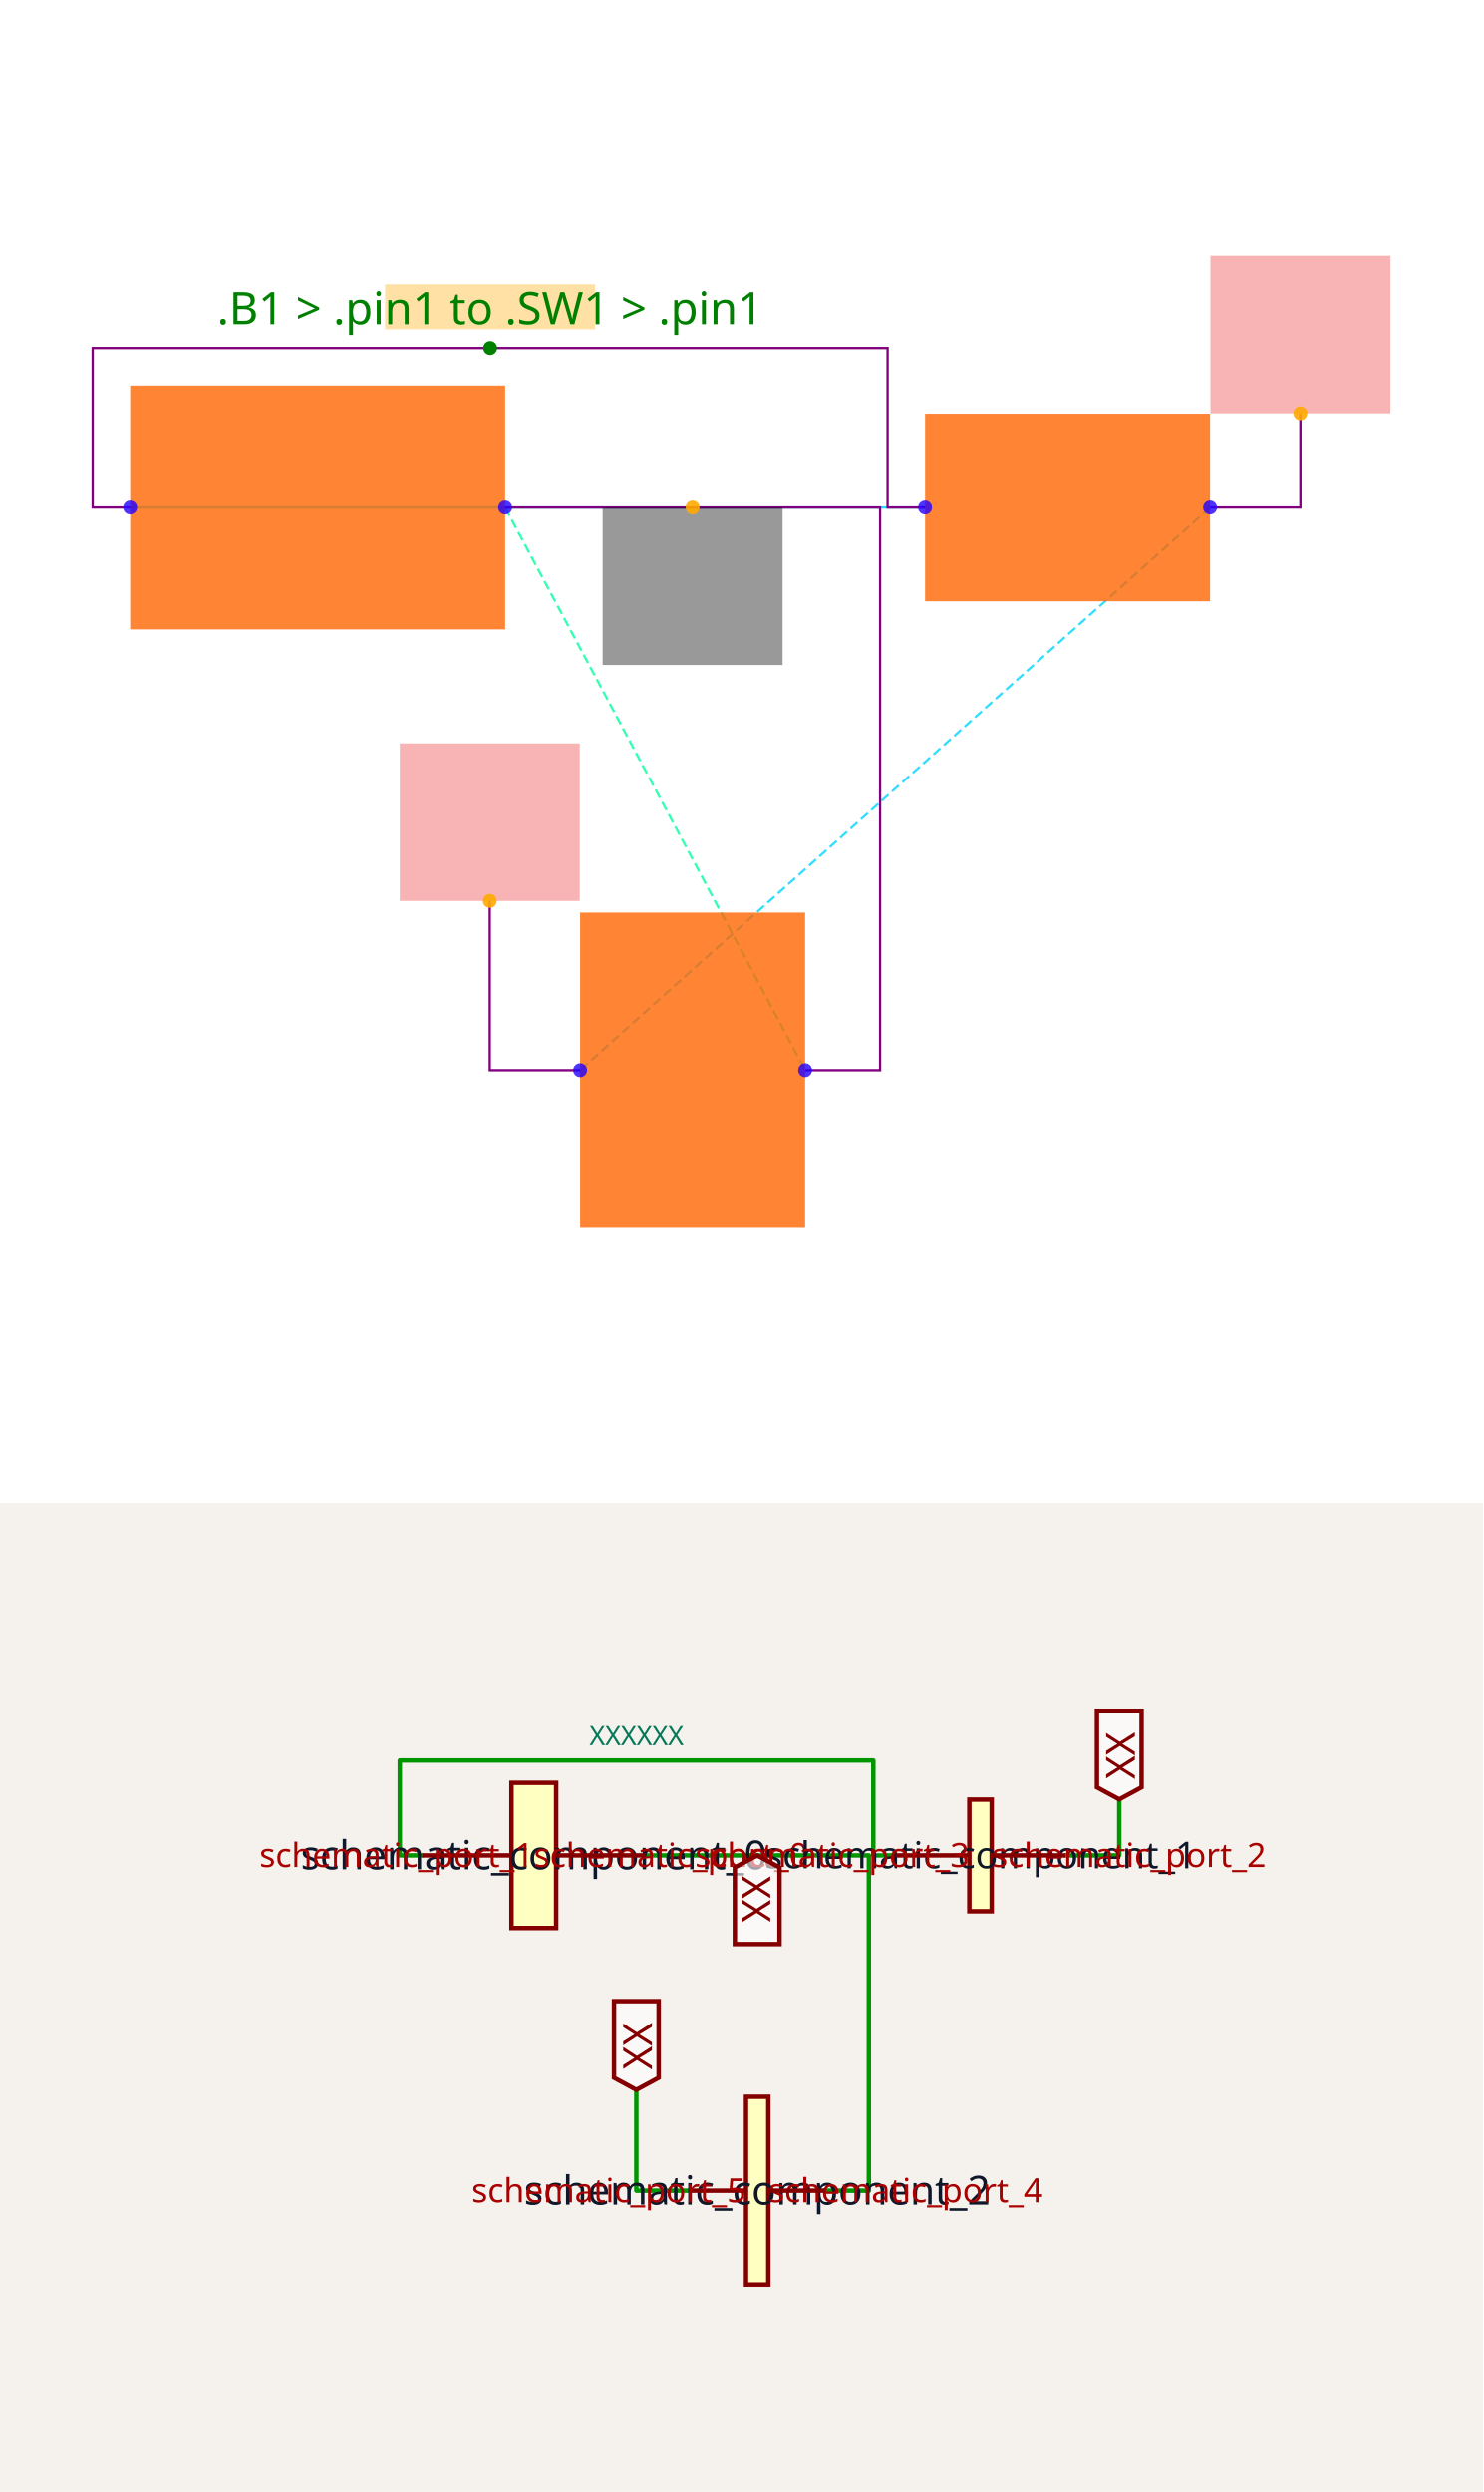
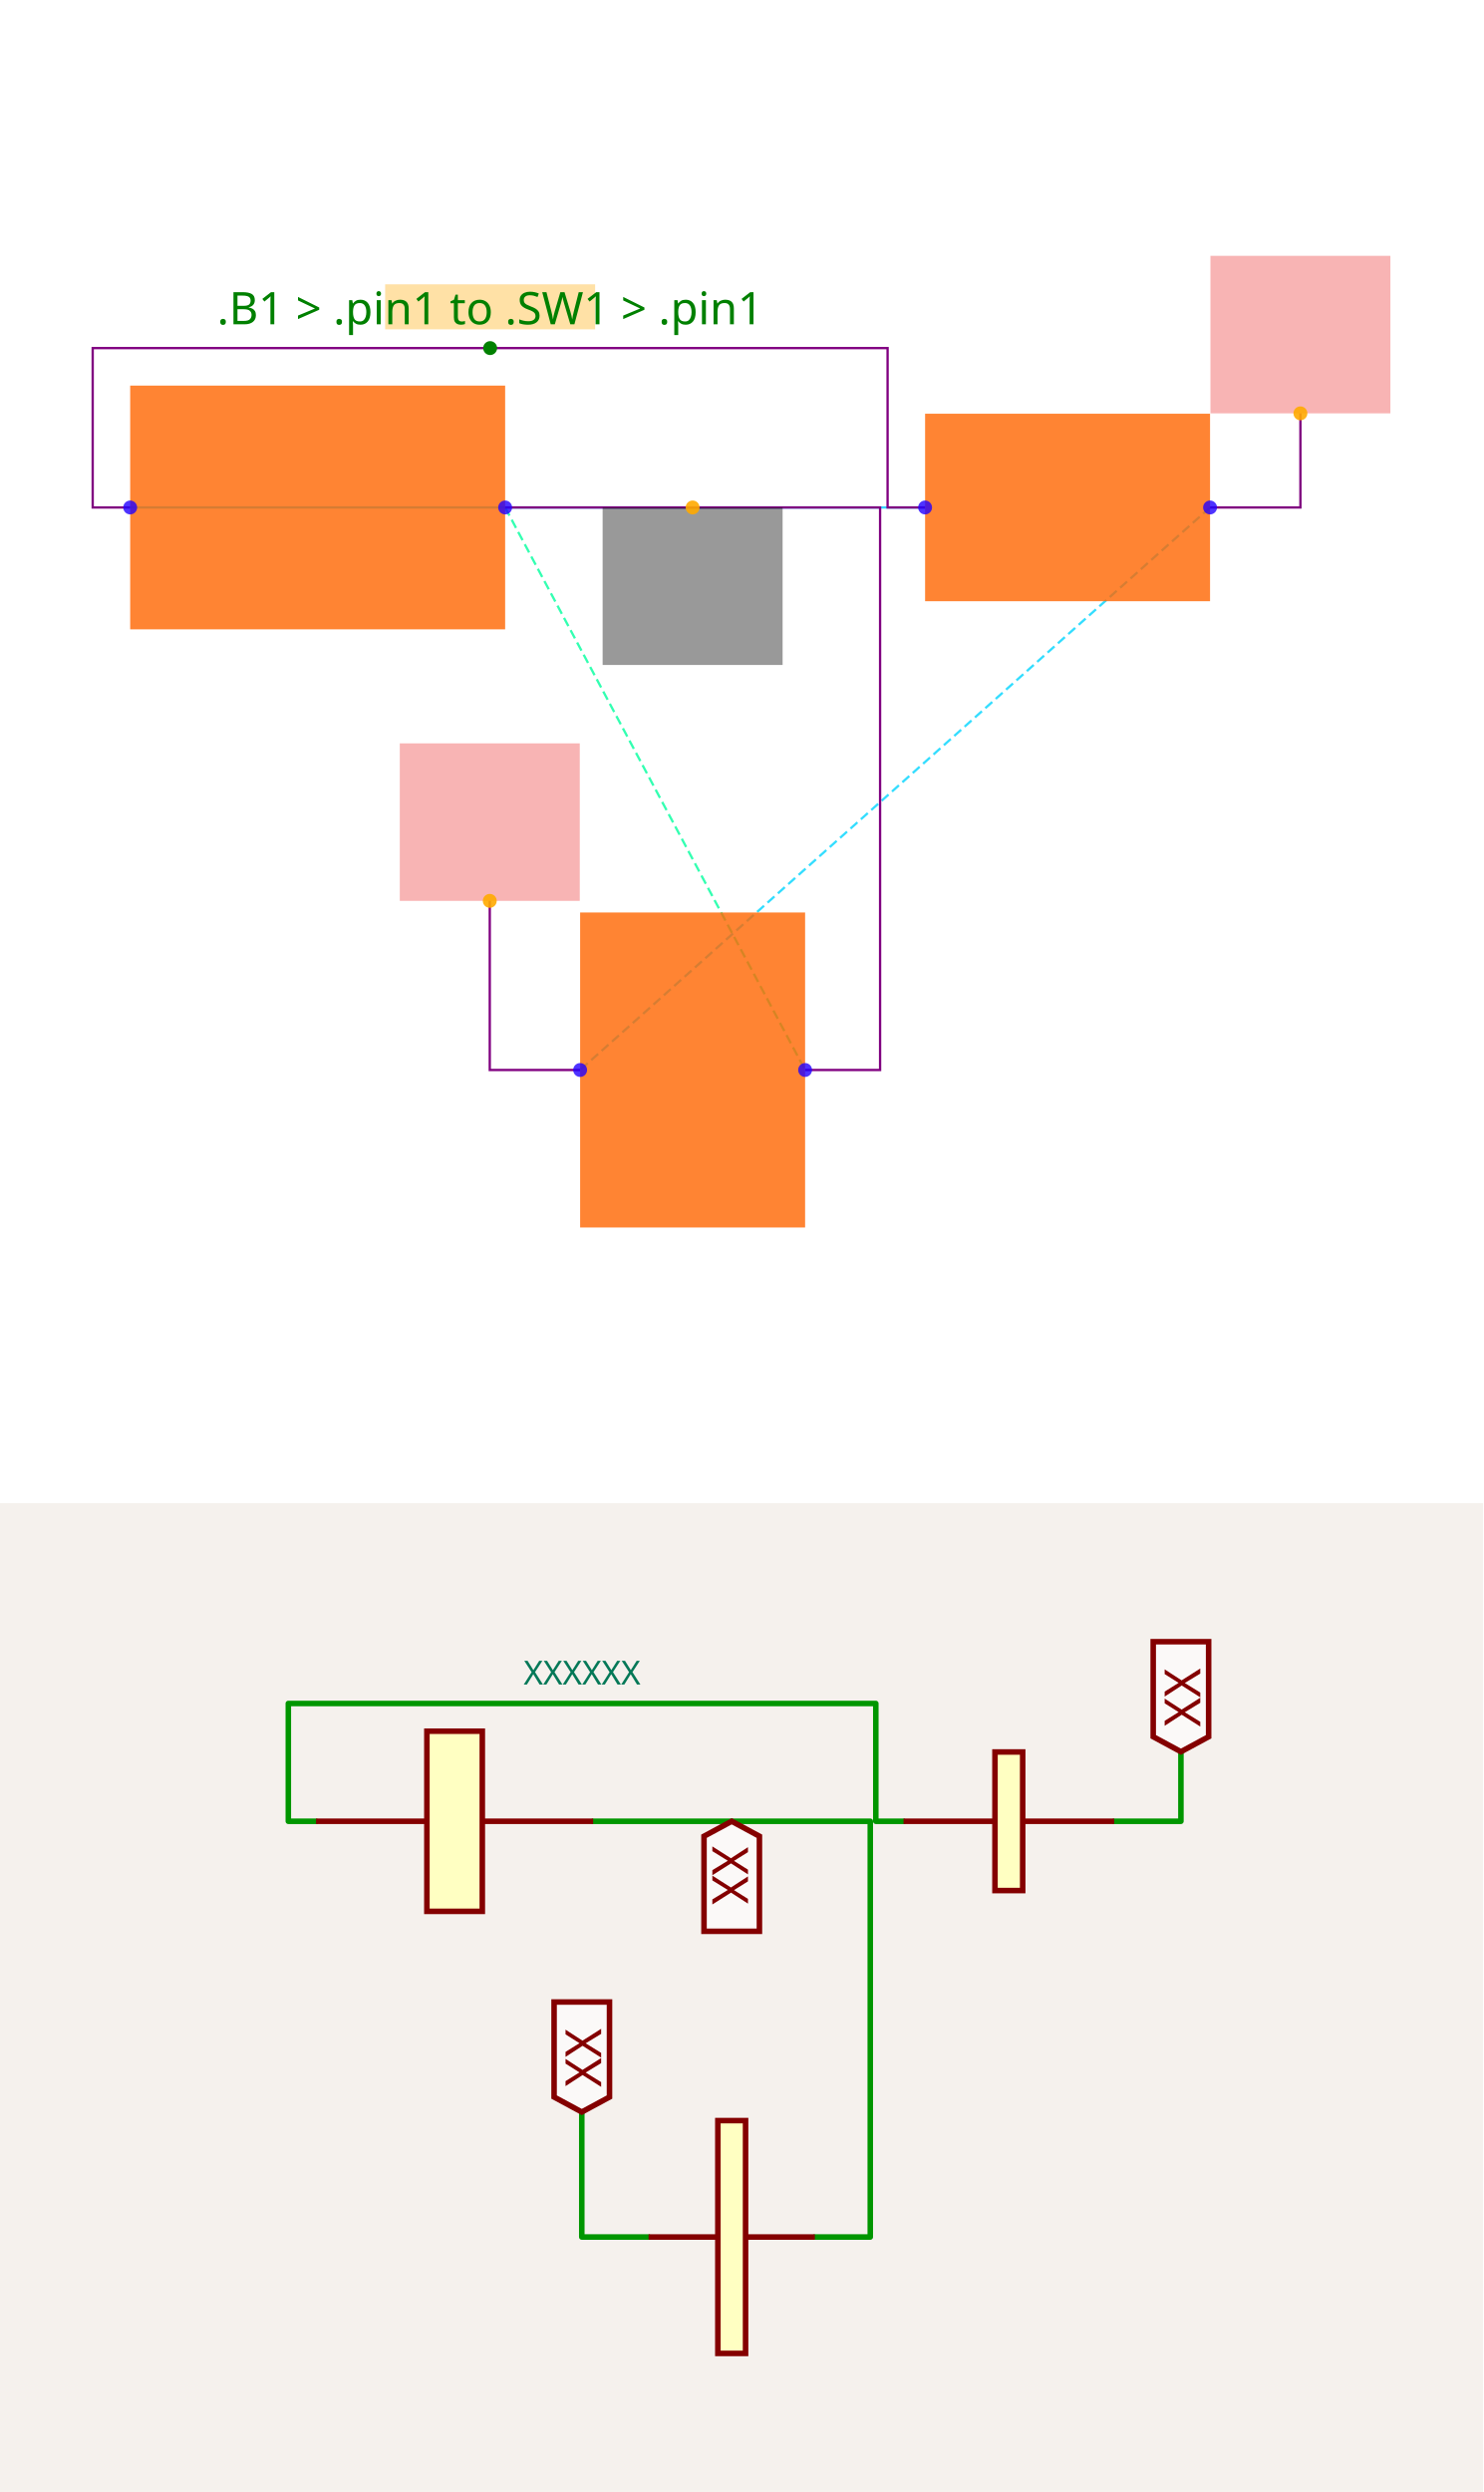
<svg xmlns="http://www.w3.org/2000/svg" width="1200" height="2016" viewBox="0 0 1200 2016" role="img" aria-label="Solver debug visualization on top and Circuit JSON schematic on the bottom">
  <g transform="translate(0, 0) scale(1.875, 1.875) translate(0, 0)">
    <rect width="100%" height="100%" fill="white" />
    <g>
      <polyline data-points="-4.5,3 -2.38,3" data-type="line" data-label="" points="56.18,218.954 399.203,218.954" fill="none" stroke="hsl(192, 100%, 50%, 0.8)" stroke-width="1px" />
    </g>
    <g>
      <polyline data-points="-3.5,3 -2.7,1.5" data-type="line" data-label="" points="217.983,218.954 347.426,461.658" fill="none" stroke="hsl(157, 100%, 50%, 0.8)" stroke-width="1px" stroke-dasharray="4 2" />
    </g>
    <g>
      <polyline data-points="-1.62,3 -3.3,1.5" data-type="line" data-label="" points="522.173,218.954 250.344,461.658" fill="none" stroke="hsl(190, 100%, 50%, 0.8)" stroke-width="1px" stroke-dasharray="4 2" />
    </g>
    <g>
      <polyline data-points="-4.5,3 -4.6,3 -4.6,3.4250000000000003 -2.48,3.4250000000000003 -2.48,3 -2.38,3" data-type="line" data-label="" points="56.18,218.954 40,218.954 40,150.188 383.022,150.188 383.022,218.954 399.203,218.954" fill="none" stroke="purple" stroke-width="1px" />
    </g>
    <g>
      <polyline data-points="-3.5,3 -2.5,3 -2.5,1.5 -2.7,1.5" data-type="line" data-label="" points="217.983,218.954 379.786,218.954 379.786,461.658 347.426,461.658" fill="none" stroke="purple" stroke-width="1px" />
    </g>
    <g>
      <polyline data-points="-1.62,3 -1.3790000000000002,3 -1.3790000000000002,3.251" data-type="line" data-label="" points="522.173,218.954 561.167,218.954 561.167,178.342" fill="none" stroke="purple" stroke-width="1px" />
    </g>
    <g>
      <polyline data-points="-3.3,1.5 -3.541,1.5 -3.541,1.9509999999999998" data-type="line" data-label="" points="250.344,461.658 211.349,461.658 211.349,388.685" fill="none" stroke="purple" stroke-width="1px" />
    </g>
    <g>
      <rect data-type="rect" data-label="schematic_component_0" data-x="-4" data-y="3" x="56.18" y="166.368" width="161.803" height="105.172" fill="hsl(24, 100%, 50%, 0.8)" stroke="black" stroke-width="0.006" />
    </g>
    <g>
      <rect data-type="rect" data-label="schematic_component_1" data-x="-2" data-y="3" x="399.203" y="178.503" width="122.97" height="80.901" fill="hsl(24, 100%, 50%, 0.8)" stroke="black" stroke-width="0.006" />
    </g>
    <g>
      <rect data-type="rect" data-label="schematic_component_2" data-x="-3" data-y="1.5" x="250.344" y="393.701" width="97.082" height="135.914" fill="hsl(24, 100%, 50%, 0.8)" stroke="black" stroke-width="0.006" />
    </g>
    <g>
      <rect data-type="rect" data-label="netId: GND globalConnNetId: connectivity_net1" data-x="-3" data-y="2.79" x="260.052" y="218.954" width="77.665" height="67.957" fill="#00000066" stroke="#000000" stroke-width="0.006" />
    </g>
    <g>
      <rect data-type="rect" data-label="netId: VCC globalConnNetId: connectivity_net2" data-x="-1.3790000000000002" data-y="3.461" x="522.335" y="110.384" width="77.665" height="67.957" fill="#ef444466" stroke="#ef4444" stroke-width="0.006" />
    </g>
    <g>
      <rect data-type="rect" data-label="netId: VCC globalConnNetId: connectivity_net2" data-x="-3.541" data-y="2.161" x="172.517" y="320.728" width="77.665" height="67.957" fill="#ef444466" stroke="#ef4444" stroke-width="0.006" />
    </g>
    <g>
      <rect data-type="rect" data-label="INLINE netId: .B1 &gt; .pin1 to .SW1 &gt; .pin1 axis: x side: y+" data-x="-3.54" data-y="3.535" x="166.206" y="122.681" width="90.61" height="19.416" fill="hsl(40, 100%, 50%, 0.35)" stroke="black" stroke-width="0.006" />
    </g>
    <text data-type="text" data-label=".B1 &gt; .pin1 to .SW1 &gt; .pin1" data-x="-3.54" data-y="3.535" x="211.511" y="132.389" fill="green" font-size="19.416" font-family="sans-serif" text-anchor="middle" dominant-baseline="central">.B1 &gt; .pin1 to .SW1 &gt; .pin1</text>
    <g>
      <circle data-type="point" data-label="schematic_port_0 x-" data-x="-4.5" data-y="3" cx="56.18" cy="218.954" r="3" fill="hsl(248, 100%, 50%, 0.8)" />
    </g>
    <g>
      <circle data-type="point" data-label="schematic_port_1 x+" data-x="-3.5" data-y="3" cx="217.983" cy="218.954" r="3" fill="hsl(248, 100%, 50%, 0.8)" />
    </g>
    <g>
      <circle data-type="point" data-label="schematic_port_2 x-" data-x="-2.38" data-y="3" cx="399.203" cy="218.954" r="3" fill="hsl(248, 100%, 50%, 0.8)" />
    </g>
    <g>
      <circle data-type="point" data-label="schematic_port_3 x+" data-x="-1.62" data-y="3" cx="522.173" cy="218.954" r="3" fill="hsl(248, 100%, 50%, 0.8)" />
    </g>
    <g>
      <circle data-type="point" data-label="schematic_port_4 x-" data-x="-3.3" data-y="1.5" cx="250.344" cy="461.658" r="3" fill="hsl(248, 100%, 50%, 0.8)" />
    </g>
    <g>
      <circle data-type="point" data-label="schematic_port_5 x+" data-x="-2.7" data-y="1.5" cx="347.426" cy="461.658" r="3" fill="hsl(248, 100%, 50%, 0.8)" />
    </g>
    <g>
      <circle data-type="point" data-label="anchorPoint orientation: y-" data-x="-3" data-y="3" cx="298.885" cy="218.954" r="3" fill="hsl(40, 100%, 50%, 0.9)" />
    </g>
    <g>
      <circle data-type="point" data-label="anchorPoint orientation: y+" data-x="-1.3790000000000002" data-y="3.251" cx="561.167" cy="178.342" r="3" fill="hsl(40, 100%, 50%, 0.9)" />
    </g>
    <g>
      <circle data-type="point" data-label="anchorPoint orientation: y+" data-x="-3.541" data-y="1.9509999999999998" cx="211.349" cy="388.685" r="3" fill="hsl(40, 100%, 50%, 0.9)" />
    </g>
    <g>
      <circle data-type="point" data-label="inline anchor .B1 &gt; .pin1 to .SW1 &gt; .pin1" data-x="-3.54" data-y="3.4250000000000003" cx="211.511" cy="150.188" r="3" fill="green" />
    </g>
    <g id="crosshair" style="display: none">
      <line id="crosshair-h" y1="0" y2="640" stroke="#666" stroke-width="0.5" />
      <line id="crosshair-v" x1="0" x2="640" stroke="#666" stroke-width="0.5" />
      <text id="coordinates" font-family="monospace" font-size="12" fill="#666" />
    </g>
  </g>
  <g transform="translate(0, 1216)">
    <style>
              .boundary { fill: rgb(245, 241, 237); }
              .schematic-boundary { fill: none; stroke: #fff; }
              .component { fill: none; stroke: rgb(132, 0, 0); }
              .chip { fill: rgb(255, 255, 194); stroke: rgb(132, 0, 0); }
              .component-pin { fill: none; stroke: rgb(132, 0, 0); }
              .text { font-family: sans-serif; fill: rgb(0, 150, 0); }
              .pin-number { fill: rgb(169, 0, 0); }
              .port-label { fill: rgb(0, 100, 100); }
              .component-name { fill: rgb(0, 100, 100); }

            </style>
    <rect class="boundary" x="0" y="0" width="1200" height="800" />
    <g class="trace sch-trace" data-layer="base" data-circuit-json-type="schematic_trace" data-schematic-trace-id="schematic_trace_0__stack1">
-       <path d="M 341.566 285.054 L 323.494 285.054 L 323.494 208.247 L 706.627 208.247 L 706.627 285.054 L 724.699 285.054" class="trace-invisible-hover-outline sch-trace-hitbox" stroke="rgb(0, 150, 0)" fill="none" stroke-width="28.916px" stroke-linecap="round" opacity="0" stroke-linejoin="round" />
-       <path class="sch-trace-path" d="M 341.566 285.054 L 323.494 285.054 L 323.494 208.247 L 706.627 208.247 L 706.627 285.054 L 724.699 285.054" stroke="rgb(0, 150, 0)" fill="none" stroke-width="3.614px" stroke-linecap="round" stroke-linejoin="round" />
+       <path d="M 255.711 257.389 L 233.289 257.389 L 233.289 162.096 L 708.634 162.096 L 708.634 257.389 L 731.056 257.389" class="trace-invisible-hover-outline sch-trace-hitbox" stroke="rgb(0, 150, 0)" fill="none" stroke-width="35.875px" stroke-linecap="round" opacity="0" stroke-linejoin="round" />
+       <path class="sch-trace-path" d="M 255.711 257.389 L 233.289 257.389 L 233.289 162.096 L 708.634 162.096 L 708.634 257.389 L 731.056 257.389" stroke="rgb(0, 150, 0)" fill="none" stroke-width="4.484px" stroke-linecap="round" stroke-linejoin="round" />
    </g>
    <g class="trace sch-trace" data-layer="base" data-circuit-json-type="schematic_trace" data-schematic-trace-id="schematic_trace_1__stack1">
-       <path d="M 522.289 285.054 L 703.012 285.054 L 703.012 556.139 L 666.867 556.139" class="trace-invisible-hover-outline sch-trace-hitbox" stroke="rgb(0, 150, 0)" fill="none" stroke-width="28.916px" stroke-linecap="round" opacity="0" stroke-linejoin="round" />
-       <path class="sch-trace-path" d="M 522.289 285.054 L 703.012 285.054 L 703.012 556.139 L 666.867 556.139" stroke="rgb(0, 150, 0)" fill="none" stroke-width="3.614px" stroke-linecap="round" stroke-linejoin="round" />
+       <path d="M 479.93 257.389 L 704.15 257.389 L 704.15 593.718 L 659.306 593.718" class="trace-invisible-hover-outline sch-trace-hitbox" stroke="rgb(0, 150, 0)" fill="none" stroke-width="35.875px" stroke-linecap="round" opacity="0" stroke-linejoin="round" />
+       <path class="sch-trace-path" d="M 479.93 257.389 L 704.15 257.389 L 704.15 593.718 L 659.306 593.718" stroke="rgb(0, 150, 0)" fill="none" stroke-width="4.484px" stroke-linecap="round" stroke-linejoin="round" />
    </g>
    <g class="trace sch-trace" data-layer="base" data-circuit-json-type="schematic_trace" data-schematic-trace-id="schematic_trace_2__stack1">
-       <path d="M 862.048 285.054 L 905.602 285.054 L 905.602 239.693" class="trace-invisible-hover-outline sch-trace-hitbox" stroke="rgb(0, 150, 0)" fill="none" stroke-width="28.916px" stroke-linecap="round" opacity="0" stroke-linejoin="round" />
-       <path class="sch-trace-path" d="M 862.048 285.054 L 905.602 285.054 L 905.602 239.693" stroke="rgb(0, 150, 0)" fill="none" stroke-width="3.614px" stroke-linecap="round" stroke-linejoin="round" />
+       <path d="M 901.463 257.389 L 955.5 257.389 L 955.5 201.11" class="trace-invisible-hover-outline sch-trace-hitbox" stroke="rgb(0, 150, 0)" fill="none" stroke-width="35.875px" stroke-linecap="round" opacity="0" stroke-linejoin="round" />
+       <path class="sch-trace-path" d="M 901.463 257.389 L 955.5 257.389 L 955.5 201.11" stroke="rgb(0, 150, 0)" fill="none" stroke-width="4.484px" stroke-linecap="round" stroke-linejoin="round" />
    </g>
    <g class="trace sch-trace" data-layer="base" data-circuit-json-type="schematic_trace" data-schematic-trace-id="schematic_trace_3__stack1">
-       <path d="M 558.434 556.139 L 514.88 556.139 L 514.88 474.633" class="trace-invisible-hover-outline sch-trace-hitbox" stroke="rgb(0, 150, 0)" fill="none" stroke-width="28.916px" stroke-linecap="round" opacity="0" stroke-linejoin="round" />
-       <path class="sch-trace-path" d="M 558.434 556.139 L 514.88 556.139 L 514.88 474.633" stroke="rgb(0, 150, 0)" fill="none" stroke-width="3.614px" stroke-linecap="round" stroke-linejoin="round" />
+       <path d="M 524.774 593.718 L 470.737 593.718 L 470.737 492.595" class="trace-invisible-hover-outline sch-trace-hitbox" stroke="rgb(0, 150, 0)" fill="none" stroke-width="35.875px" stroke-linecap="round" opacity="0" stroke-linejoin="round" />
+       <path class="sch-trace-path" d="M 524.774 593.718 L 470.737 593.718 L 470.737 492.595" stroke="rgb(0, 150, 0)" fill="none" stroke-width="4.484px" stroke-linecap="round" stroke-linejoin="round" />
    </g>
    <g class="trace-overlays sch-trace-overlays" data-layer="overlay" data-circuit-json-type="schematic_trace" data-schematic-trace-id="schematic_trace_0__stack1" />
    <g class="trace-overlays sch-trace-overlays" data-layer="overlay" data-circuit-json-type="schematic_trace" data-schematic-trace-id="schematic_trace_1__stack1" />
    <g class="trace-overlays sch-trace-overlays" data-layer="overlay" data-circuit-json-type="schematic_trace" data-schematic-trace-id="schematic_trace_2__stack1" />
    <g class="trace-overlays sch-trace-overlays" data-layer="overlay" data-circuit-json-type="schematic_trace" data-schematic-trace-id="schematic_trace_3__stack1" />
    <g class="sch-component" data-circuit-json-type="schematic_component" data-schematic-component-id="schematic_component_0__stack1">
-       <rect class="component chip sch-component-body" x="413.855" y="226.319" width="36.145" height="117.47" stroke-width="3.614px" fill="rgb(255, 255, 194)" stroke="rgb(132, 0, 0)" />
-       <rect class="component-overlay sch-component-overlay" x="413.855" y="226.319" width="36.145" height="117.47" fill="transparent" />
-       <text class="sch-text" x="431.928" y="285.054" fill="#0f172a" text-anchor="middle" dominant-baseline="middle" font-family="sans-serif" font-size="32.53px" transform="rotate(0, 431.9277, 285.0542)">schematic_component_0</text>
-       <line class="component-pin sch-component-pin sch-port-line" x1="413.855" y1="285.054" x2="341.566" y2="285.054" stroke-width="3.614px" />
+       <rect class="component chip sch-component-body" x="345.399" y="184.518" width="44.844" height="145.743" stroke-width="4.484px" fill="rgb(255, 255, 194)" stroke="rgb(132, 0, 0)" />
+       <rect class="component-overlay sch-component-overlay" x="345.399" y="184.518" width="44.844" height="145.743" fill="transparent" />
+       <line class="component-pin sch-component-pin sch-port-line" x1="345.399" y1="257.389" x2="255.711" y2="257.389" stroke-width="4.484px" />
      <g class="sch-port" data-schematic-port-id="source_port_0_0__stack1">
-         <rect x="337.952" y="281.44" width="7.229" height="7.229" opacity="0" />
+         <rect x="251.227" y="252.905" width="8.969" height="8.969" opacity="0" />
      </g>
-       <text class="pin-number sch-pin-number" x="377.711" y="281.44" style="font-family: sans-serif;" fill="rgb(169, 0, 0)" text-anchor="middle" dominant-baseline="auto" font-size="27.108px" transform="" />
-       <text class="pin-number sch-pin-label" x="431.928" y="285.054" style="font-family: sans-serif;" fill="rgb(169, 0, 0)" text-anchor="start" dominant-baseline="middle" font-size="27.108px" transform="">schematic_port_0</text>
-       <line class="component-pin sch-component-pin sch-port-line" x1="450" y1="285.054" x2="522.289" y2="285.054" stroke-width="3.614px" />
+       <text class="pin-number sch-pin-number" x="300.555" y="252.905" style="font-family: sans-serif;" fill="rgb(169, 0, 0)" text-anchor="middle" dominant-baseline="auto" font-size="33.633px" transform="" />
+       <line class="component-pin sch-component-pin sch-port-line" x1="390.243" y1="257.389" x2="479.93" y2="257.389" stroke-width="4.484px" />
      <g class="sch-port" data-schematic-port-id="source_port_0_1__stack1">
-         <rect x="518.675" y="281.44" width="7.229" height="7.229" opacity="0" />
+         <rect x="475.446" y="252.905" width="8.969" height="8.969" opacity="0" />
      </g>
-       <text class="pin-number sch-pin-number" x="486.145" y="281.44" style="font-family: sans-serif;" fill="rgb(169, 0, 0)" text-anchor="middle" dominant-baseline="auto" font-size="27.108px" transform="" />
-       <text class="pin-number sch-pin-label" x="431.928" y="285.054" style="font-family: sans-serif;" fill="rgb(169, 0, 0)" text-anchor="end" dominant-baseline="middle" font-size="27.108px" transform="">schematic_port_1</text>
+       <text class="pin-number sch-pin-number" x="435.087" y="252.905" style="font-family: sans-serif;" fill="rgb(169, 0, 0)" text-anchor="middle" dominant-baseline="auto" font-size="33.633px" transform="" />
    </g>
    <g class="sch-component" data-circuit-json-type="schematic_component" data-schematic-component-id="schematic_component_1__stack1">
-       <rect class="component chip sch-component-body" x="784.337" y="239.873" width="18.072" height="90.361" stroke-width="3.614px" fill="rgb(255, 255, 194)" stroke="rgb(132, 0, 0)" />
-       <rect class="component-overlay sch-component-overlay" x="784.337" y="239.873" width="18.072" height="90.361" fill="transparent" />
-       <text class="sch-text" x="793.373" y="285.054" fill="#0f172a" text-anchor="middle" dominant-baseline="middle" font-family="sans-serif" font-size="30.12px" transform="rotate(0, 793.3735, 285.0542)">schematic_component_1</text>
-       <line class="component-pin sch-component-pin sch-port-line" x1="784.337" y1="285.054" x2="724.699" y2="285.054" stroke-width="3.614px" />
+       <rect class="component chip sch-component-body" x="805.049" y="201.334" width="22.422" height="112.11" stroke-width="4.484px" fill="rgb(255, 255, 194)" stroke="rgb(132, 0, 0)" />
+       <rect class="component-overlay sch-component-overlay" x="805.049" y="201.334" width="22.422" height="112.11" fill="transparent" />
+       <line class="component-pin sch-component-pin sch-port-line" x1="805.049" y1="257.389" x2="731.056" y2="257.389" stroke-width="4.484px" />
      <g class="sch-port" data-schematic-port-id="source_port_1_0__stack1">
-         <rect x="721.084" y="281.44" width="7.229" height="7.229" opacity="0" />
+         <rect x="726.572" y="252.905" width="8.969" height="8.969" opacity="0" />
      </g>
-       <text class="pin-number sch-pin-number" x="754.518" y="281.44" style="font-family: sans-serif;" fill="rgb(169, 0, 0)" text-anchor="middle" dominant-baseline="auto" font-size="27.108px" transform="" />
-       <text class="pin-number sch-pin-label" x="802.41" y="285.054" style="font-family: sans-serif;" fill="rgb(169, 0, 0)" text-anchor="start" dominant-baseline="middle" font-size="27.108px" transform="">schematic_port_2</text>
-       <line class="component-pin sch-component-pin sch-port-line" x1="802.41" y1="285.054" x2="862.048" y2="285.054" stroke-width="3.614px" />
+       <text class="pin-number sch-pin-number" x="768.052" y="252.905" style="font-family: sans-serif;" fill="rgb(169, 0, 0)" text-anchor="middle" dominant-baseline="auto" font-size="33.633px" transform="" />
+       <line class="component-pin sch-component-pin sch-port-line" x1="827.471" y1="257.389" x2="901.463" y2="257.389" stroke-width="4.484px" />
      <g class="sch-port" data-schematic-port-id="source_port_1_1__stack1">
-         <rect x="858.434" y="281.44" width="7.229" height="7.229" opacity="0" />
+         <rect x="896.979" y="252.905" width="8.969" height="8.969" opacity="0" />
      </g>
-       <text class="pin-number sch-pin-number" x="832.229" y="281.44" style="font-family: sans-serif;" fill="rgb(169, 0, 0)" text-anchor="middle" dominant-baseline="auto" font-size="27.108px" transform="" />
-       <text class="pin-number sch-pin-label" x="784.337" y="285.054" style="font-family: sans-serif;" fill="rgb(169, 0, 0)" text-anchor="end" dominant-baseline="middle" font-size="27.108px" transform="">schematic_port_3</text>
+       <text class="pin-number sch-pin-number" x="864.467" y="252.905" style="font-family: sans-serif;" fill="rgb(169, 0, 0)" text-anchor="middle" dominant-baseline="auto" font-size="33.633px" transform="" />
    </g>
    <g class="sch-component" data-circuit-json-type="schematic_component" data-schematic-component-id="schematic_component_2__stack1">
-       <rect class="component chip sch-component-body" x="603.614" y="480.235" width="18.072" height="151.807" stroke-width="3.614px" fill="rgb(255, 255, 194)" stroke="rgb(132, 0, 0)" />
-       <rect class="component-overlay sch-component-overlay" x="603.614" y="480.235" width="18.072" height="151.807" fill="transparent" />
-       <text class="sch-text" x="612.651" y="556.139" fill="#0f172a" text-anchor="middle" dominant-baseline="middle" font-family="sans-serif" font-size="32.53px" transform="rotate(0, 612.6506, 556.1386)">schematic_component_2</text>
-       <line class="component-pin sch-component-pin sch-port-line" x1="603.614" y1="556.139" x2="558.434" y2="556.139" stroke-width="3.614px" />
+       <rect class="component chip sch-component-body" x="580.829" y="499.546" width="22.422" height="188.344" stroke-width="4.484px" fill="rgb(255, 255, 194)" stroke="rgb(132, 0, 0)" />
+       <rect class="component-overlay sch-component-overlay" x="580.829" y="499.546" width="22.422" height="188.344" fill="transparent" />
+       <line class="component-pin sch-component-pin sch-port-line" x1="580.829" y1="593.718" x2="524.774" y2="593.718" stroke-width="4.484px" />
      <g class="sch-port" data-schematic-port-id="source_port_2_0__stack1">
-         <rect x="554.819" y="552.524" width="7.229" height="7.229" opacity="0" />
+         <rect x="520.29" y="589.234" width="8.969" height="8.969" opacity="0" />
      </g>
-       <text class="pin-number sch-pin-number" x="581.024" y="552.524" style="font-family: sans-serif;" fill="rgb(169, 0, 0)" text-anchor="middle" dominant-baseline="auto" font-size="27.108px" transform="" />
-       <text class="pin-number sch-pin-label" x="621.687" y="556.139" style="font-family: sans-serif;" fill="rgb(169, 0, 0)" text-anchor="start" dominant-baseline="middle" font-size="27.108px" transform="">schematic_port_4</text>
-       <line class="component-pin sch-component-pin sch-port-line" x1="621.687" y1="556.139" x2="666.867" y2="556.139" stroke-width="3.614px" />
+       <text class="pin-number sch-pin-number" x="552.802" y="589.234" style="font-family: sans-serif;" fill="rgb(169, 0, 0)" text-anchor="middle" dominant-baseline="auto" font-size="33.633px" transform="" />
+       <line class="component-pin sch-component-pin sch-port-line" x1="603.251" y1="593.718" x2="659.306" y2="593.718" stroke-width="4.484px" />
      <g class="sch-port" data-schematic-port-id="source_port_2_1__stack1">
-         <rect x="663.253" y="552.524" width="7.229" height="7.229" opacity="0" />
+         <rect x="654.822" y="589.234" width="8.969" height="8.969" opacity="0" />
      </g>
-       <text class="pin-number sch-pin-number" x="644.277" y="552.524" style="font-family: sans-serif;" fill="rgb(169, 0, 0)" text-anchor="middle" dominant-baseline="auto" font-size="27.108px" transform="" />
-       <text class="pin-number sch-pin-label" x="603.614" y="556.139" style="font-family: sans-serif;" fill="rgb(169, 0, 0)" text-anchor="end" dominant-baseline="middle" font-size="27.108px" transform="">schematic_port_5</text>
+       <text class="pin-number sch-pin-number" x="631.279" y="589.234" style="font-family: sans-serif;" fill="rgb(169, 0, 0)" text-anchor="middle" dominant-baseline="auto" font-size="33.633px" transform="" />
    </g>
    <g class="schematic-port-hover sch-port-hover" data-schematic-port-id="source_port_0_0__stack1">
-       <circle cx="341.566" cy="285.054" r="7.229" fill="red" opacity="0" />
+       <circle cx="255.711" cy="257.389" r="8.969" fill="red" opacity="0" />
    </g>
    <g class="schematic-port-hover sch-port-hover" data-schematic-port-id="source_port_0_1__stack1">
-       <circle cx="522.289" cy="285.054" r="7.229" fill="red" opacity="0" />
+       <circle cx="479.93" cy="257.389" r="8.969" fill="red" opacity="0" />
    </g>
    <g class="schematic-port-hover sch-port-hover" data-schematic-port-id="source_port_1_0__stack1">
-       <circle cx="724.699" cy="285.054" r="7.229" fill="red" opacity="0" />
+       <circle cx="731.056" cy="257.389" r="8.969" fill="red" opacity="0" />
    </g>
    <g class="schematic-port-hover sch-port-hover" data-schematic-port-id="source_port_1_1__stack1">
-       <circle cx="862.048" cy="285.054" r="7.229" fill="red" opacity="0" />
+       <circle cx="901.463" cy="257.389" r="8.969" fill="red" opacity="0" />
    </g>
    <g class="schematic-port-hover sch-port-hover" data-schematic-port-id="source_port_2_0__stack1">
-       <circle cx="558.434" cy="556.139" r="7.229" fill="red" opacity="0" />
+       <circle cx="524.774" cy="593.718" r="8.969" fill="red" opacity="0" />
    </g>
    <g class="schematic-port-hover sch-port-hover" data-schematic-port-id="source_port_2_1__stack1">
-       <circle cx="666.867" cy="556.139" r="7.229" fill="red" opacity="0" />
+       <circle cx="659.306" cy="593.718" r="8.969" fill="red" opacity="0" />
    </g>
-     <path class="net-label sch-net-label" data-circuit-json-type="schematic_net_label" data-schematic-net-label-id="schematic_net_label_0__stack1" d="     M 612.651,285.054     L 630.723,294.813     L 630.723,356.789     L 594.578,356.789     L 594.578,294.813     Z   " fill="rgba(255, 255, 255, 0.6)" stroke="rgb(132, 0, 0)" stroke-width="3.614px" />
-     <text class="net-label-text sch-net-label-text" data-circuit-json-type="schematic_net_label" data-schematic-net-label-id="schematic_net_label_0__stack1" x="612.651" y="301.319" fill="rgb(132, 0, 0)" text-anchor="start" dominant-baseline="central" font-family="sans-serif" font-variant-numeric="tabular-nums" font-size="32.53px" transform="rotate(90 612.6506 301.3193)">XX</text>
-     <path class="net-label sch-net-label" data-circuit-json-type="schematic_net_label" data-schematic-net-label-id="schematic_net_label_1__stack1" d="     M 905.602,239.693     L 887.53,229.934     L 887.53,167.958     L 923.675,167.958     L 923.675,229.934     Z   " fill="rgba(255, 255, 255, 0.6)" stroke="rgb(132, 0, 0)" stroke-width="3.614px" />
-     <text class="net-label-text sch-net-label-text" data-circuit-json-type="schematic_net_label" data-schematic-net-label-id="schematic_net_label_1__stack1" x="905.602" y="223.428" fill="rgb(132, 0, 0)" text-anchor="start" dominant-baseline="central" font-family="sans-serif" font-variant-numeric="tabular-nums" font-size="32.53px" transform="rotate(-90 905.6024 223.4277)">XX</text>
-     <path class="net-label sch-net-label" data-circuit-json-type="schematic_net_label" data-schematic-net-label-id="schematic_net_label_2__stack1" d="     M 514.88,474.633     L 496.807,464.873     L 496.807,402.898     L 532.952,402.898     L 532.952,464.873     Z   " fill="rgba(255, 255, 255, 0.6)" stroke="rgb(132, 0, 0)" stroke-width="3.614px" />
-     <text class="net-label-text sch-net-label-text" data-circuit-json-type="schematic_net_label" data-schematic-net-label-id="schematic_net_label_2__stack1" x="514.88" y="458.367" fill="rgb(132, 0, 0)" text-anchor="start" dominant-baseline="central" font-family="sans-serif" font-variant-numeric="tabular-nums" font-size="32.53px" transform="rotate(-90 514.8795 458.3675)">XX</text>
-     <text class="sch-text" x="515.06" y="188.367" fill="#047857" text-anchor="middle" dominant-baseline="middle" font-family="sans-serif" font-size="21.687px" transform="rotate(0, 515.0602, 188.3675)">XXXXXX</text>
+     <path class="net-label sch-net-label" data-circuit-json-type="schematic_net_label" data-schematic-net-label-id="schematic_net_label_0__stack1" d="     M 592.04,257.389     L 614.462,269.497     L 614.462,346.389     L 569.618,346.389     L 569.618,269.497     Z   " fill="rgba(255, 255, 255, 0.6)" stroke="rgb(132, 0, 0)" stroke-width="4.484px" />
+     <text class="net-label-text sch-net-label-text" data-circuit-json-type="schematic_net_label" data-schematic-net-label-id="schematic_net_label_0__stack1" x="592.04" y="277.569" fill="rgb(132, 0, 0)" text-anchor="start" dominant-baseline="central" font-family="sans-serif" font-variant-numeric="tabular-nums" font-size="40.359px" transform="rotate(90 592.0402 277.5687)">XX</text>
+     <path class="net-label sch-net-label" data-circuit-json-type="schematic_net_label" data-schematic-net-label-id="schematic_net_label_1__stack1" d="     M 955.5,201.11     L 933.078,189.002     L 933.078,112.11     L 977.922,112.11     L 977.922,189.002     Z   " fill="rgba(255, 255, 255, 0.6)" stroke="rgb(132, 0, 0)" stroke-width="4.484px" />
+     <text class="net-label-text sch-net-label-text" data-circuit-json-type="schematic_net_label" data-schematic-net-label-id="schematic_net_label_1__stack1" x="955.5" y="180.93" fill="rgb(132, 0, 0)" text-anchor="start" dominant-baseline="central" font-family="sans-serif" font-variant-numeric="tabular-nums" font-size="40.359px" transform="rotate(-90 955.4999 180.9301)">XX</text>
+     <path class="net-label sch-net-label" data-circuit-json-type="schematic_net_label" data-schematic-net-label-id="schematic_net_label_2__stack1" d="     M 470.737,492.595     L 448.316,480.487     L 448.316,403.595     L 493.159,403.595     L 493.159,480.487     Z   " fill="rgba(255, 255, 255, 0.6)" stroke="rgb(132, 0, 0)" stroke-width="4.484px" />
+     <text class="net-label-text sch-net-label-text" data-circuit-json-type="schematic_net_label" data-schematic-net-label-id="schematic_net_label_2__stack1" x="470.737" y="472.415" fill="rgb(132, 0, 0)" text-anchor="start" dominant-baseline="central" font-family="sans-serif" font-variant-numeric="tabular-nums" font-size="40.359px" transform="rotate(-90 470.7375 472.4154)">XX</text>
+     <text class="sch-text" x="470.962" y="137.432" fill="#047857" text-anchor="middle" dominant-baseline="middle" font-family="sans-serif" font-size="26.906px" transform="rotate(0, 470.9617, 137.4316)">XXXXXX</text>
  </g>
</svg>
